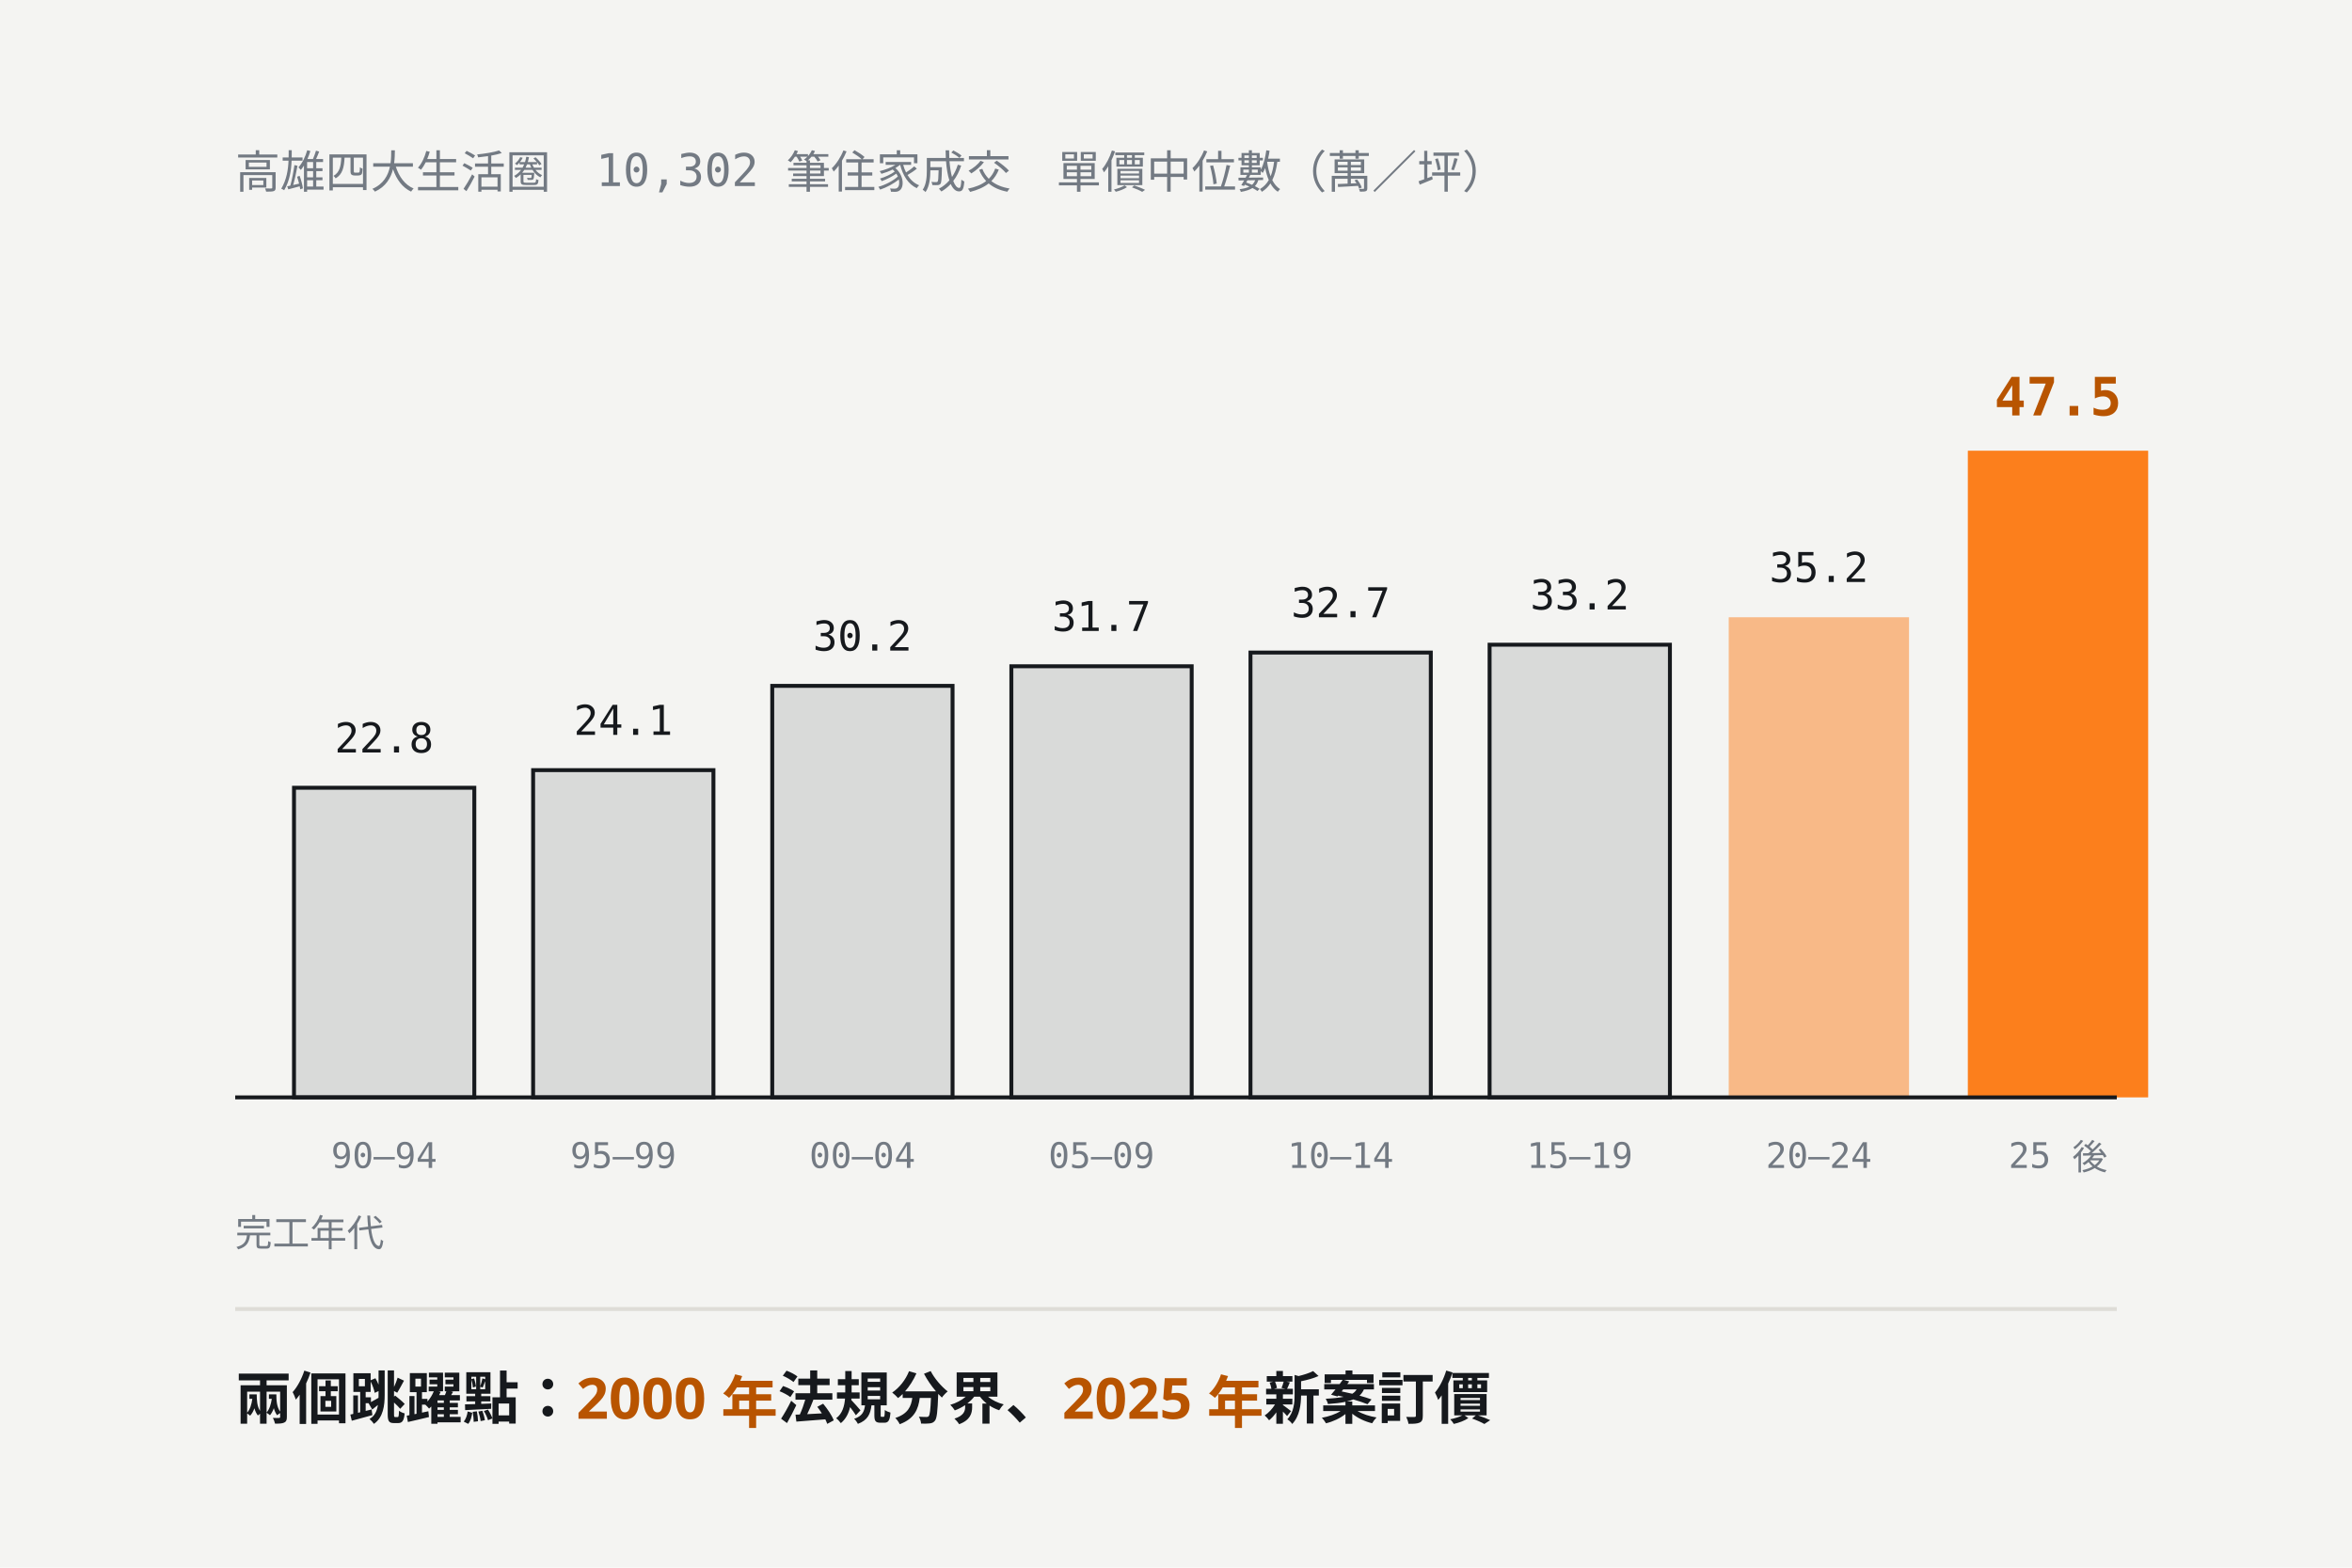
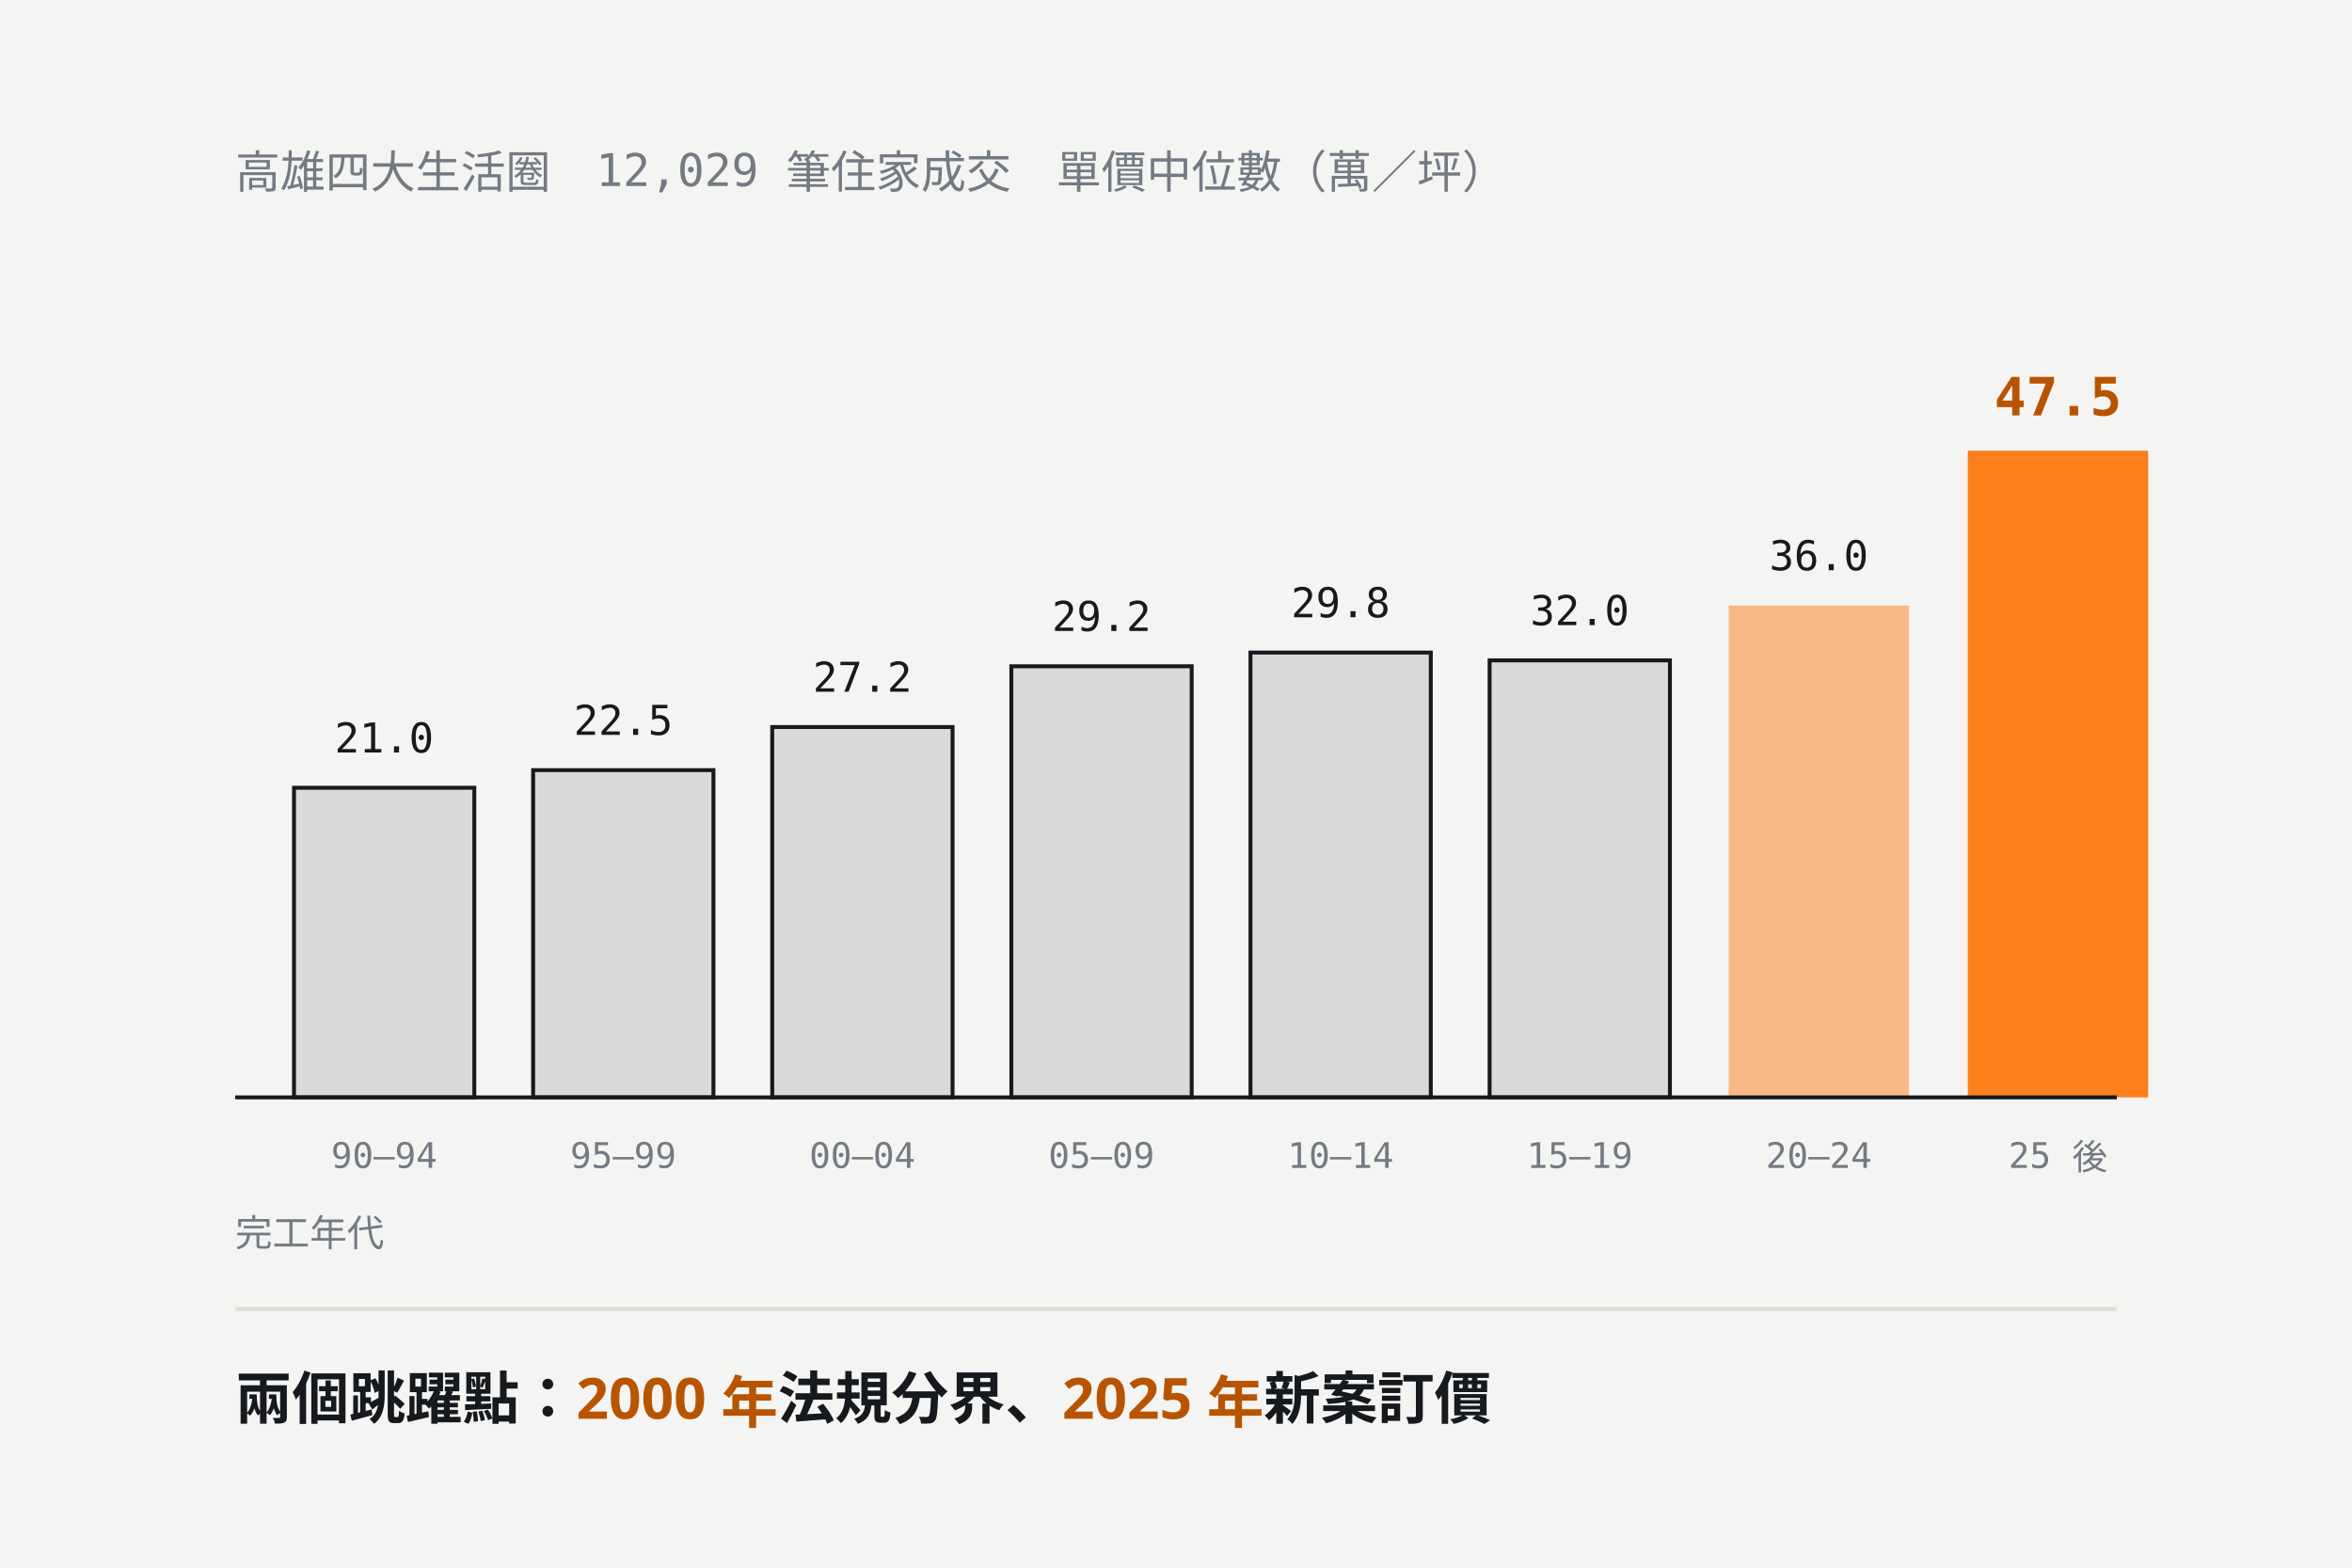
<svg xmlns="http://www.w3.org/2000/svg" viewBox="0 0 1200 800" width="1200" height="800">
  <rect width="1200" height="800" fill="#F4F4F2" />
-   <text x="120" y="96" font-family="'IBM Plex Mono',monospace" font-size="23" fill="#737A83">高雄四大生活圈　10,302 筆住家成交　單價中位數（萬／坪）</text>
+   <text x="120" y="96" font-family="'IBM Plex Mono',monospace" font-size="23" fill="#737A83">高雄四大生活圈　12,029 筆住家成交　單價中位數（萬／坪）</text>
  <g>
    <rect x="150" y="402" width="92" height="158" fill="#16191D" fill-opacity="0.12" stroke="#16191D" stroke-width="2" />
    <rect x="272" y="393" width="92" height="167" fill="#16191D" fill-opacity="0.12" stroke="#16191D" stroke-width="2" />
-     <rect x="394" y="350" width="92" height="210" fill="#16191D" fill-opacity="0.12" stroke="#16191D" stroke-width="2" />
+     <rect x="394" y="371" width="92" height="189" fill="#16191D" fill-opacity="0.12" stroke="#16191D" stroke-width="2" />
    <rect x="516" y="340" width="92" height="220" fill="#16191D" fill-opacity="0.12" stroke="#16191D" stroke-width="2" />
    <rect x="638" y="333" width="92" height="227" fill="#16191D" fill-opacity="0.12" stroke="#16191D" stroke-width="2" />
-     <rect x="760" y="329" width="92" height="231" fill="#16191D" fill-opacity="0.12" stroke="#16191D" stroke-width="2" />
-     <rect x="882" y="315" width="92" height="245" fill="#FD7305" fill-opacity="0.45" />
+     <rect x="760" y="337" width="92" height="223" fill="#16191D" fill-opacity="0.12" stroke="#16191D" stroke-width="2" />
+     <rect x="882" y="309" width="92" height="251" fill="#FD7305" fill-opacity="0.45" />
    <rect x="1004" y="230" width="92" height="330" fill="#FD7305" fill-opacity="0.9" />
  </g>
  <g>
-     <text x="196" y="384" font-family="'IBM Plex Mono',monospace" font-size="21" fill="#16191D" text-anchor="middle">22.8</text>
-     <text x="318" y="375" font-family="'IBM Plex Mono',monospace" font-size="21" fill="#16191D" text-anchor="middle">24.1</text>
-     <text x="440" y="332" font-family="'IBM Plex Mono',monospace" font-size="21" fill="#16191D" text-anchor="middle">30.2</text>
-     <text x="562" y="322" font-family="'IBM Plex Mono',monospace" font-size="21" fill="#16191D" text-anchor="middle">31.7</text>
-     <text x="684" y="315" font-family="'IBM Plex Mono',monospace" font-size="21" fill="#16191D" text-anchor="middle">32.7</text>
-     <text x="806" y="311" font-family="'IBM Plex Mono',monospace" font-size="21" fill="#16191D" text-anchor="middle">33.2</text>
-     <text x="928" y="297" font-family="'IBM Plex Mono',monospace" font-size="21" fill="#16191D" text-anchor="middle">35.2</text>
+     <text x="196" y="384" font-family="'IBM Plex Mono',monospace" font-size="21" fill="#16191D" text-anchor="middle">21.0</text>
+     <text x="318" y="375" font-family="'IBM Plex Mono',monospace" font-size="21" fill="#16191D" text-anchor="middle">22.5</text>
+     <text x="440" y="353" font-family="'IBM Plex Mono',monospace" font-size="21" fill="#16191D" text-anchor="middle">27.2</text>
+     <text x="562" y="322" font-family="'IBM Plex Mono',monospace" font-size="21" fill="#16191D" text-anchor="middle">29.2</text>
+     <text x="684" y="315" font-family="'IBM Plex Mono',monospace" font-size="21" fill="#16191D" text-anchor="middle">29.8</text>
+     <text x="806" y="319" font-family="'IBM Plex Mono',monospace" font-size="21" fill="#16191D" text-anchor="middle">32.0</text>
+     <text x="928" y="291" font-family="'IBM Plex Mono',monospace" font-size="21" fill="#16191D" text-anchor="middle">36.0</text>
    <text x="1050" y="212" font-family="'IBM Plex Mono',monospace" font-size="27" font-weight="700" fill="#B85400" text-anchor="middle">47.5</text>
  </g>
  <path d="M120 560 H1080" stroke="#16191D" stroke-width="2" />
  <g>
    <text x="196" y="596" font-family="'IBM Plex Mono',monospace" font-size="18" fill="#737A83" text-anchor="middle">90–94</text>
    <text x="318" y="596" font-family="'IBM Plex Mono',monospace" font-size="18" fill="#737A83" text-anchor="middle">95–99</text>
    <text x="440" y="596" font-family="'IBM Plex Mono',monospace" font-size="18" fill="#737A83" text-anchor="middle">00–04</text>
    <text x="562" y="596" font-family="'IBM Plex Mono',monospace" font-size="18" fill="#737A83" text-anchor="middle">05–09</text>
    <text x="684" y="596" font-family="'IBM Plex Mono',monospace" font-size="18" fill="#737A83" text-anchor="middle">10–14</text>
    <text x="806" y="596" font-family="'IBM Plex Mono',monospace" font-size="18" fill="#737A83" text-anchor="middle">15–19</text>
    <text x="928" y="596" font-family="'IBM Plex Mono',monospace" font-size="18" fill="#737A83" text-anchor="middle">20–24</text>
    <text x="1050" y="596" font-family="'IBM Plex Mono',monospace" font-size="18" fill="#737A83" text-anchor="middle">25 後</text>
  </g>
  <text x="120" y="636" font-family="'IBM Plex Mono',monospace" font-size="19" fill="#737A83">完工年代</text>
  <path d="M120 668 H1080" stroke="#DEDCD7" stroke-width="2" />
  <text x="120" y="724" font-family="'Noto Sans TC',sans-serif" font-size="29" font-weight="700" fill="#16191D">兩個跳躍點：<tspan fill="#B85400">2000 年</tspan>法規分界、<tspan fill="#B85400">2025 年</tspan>新案訂價</text>
</svg>
